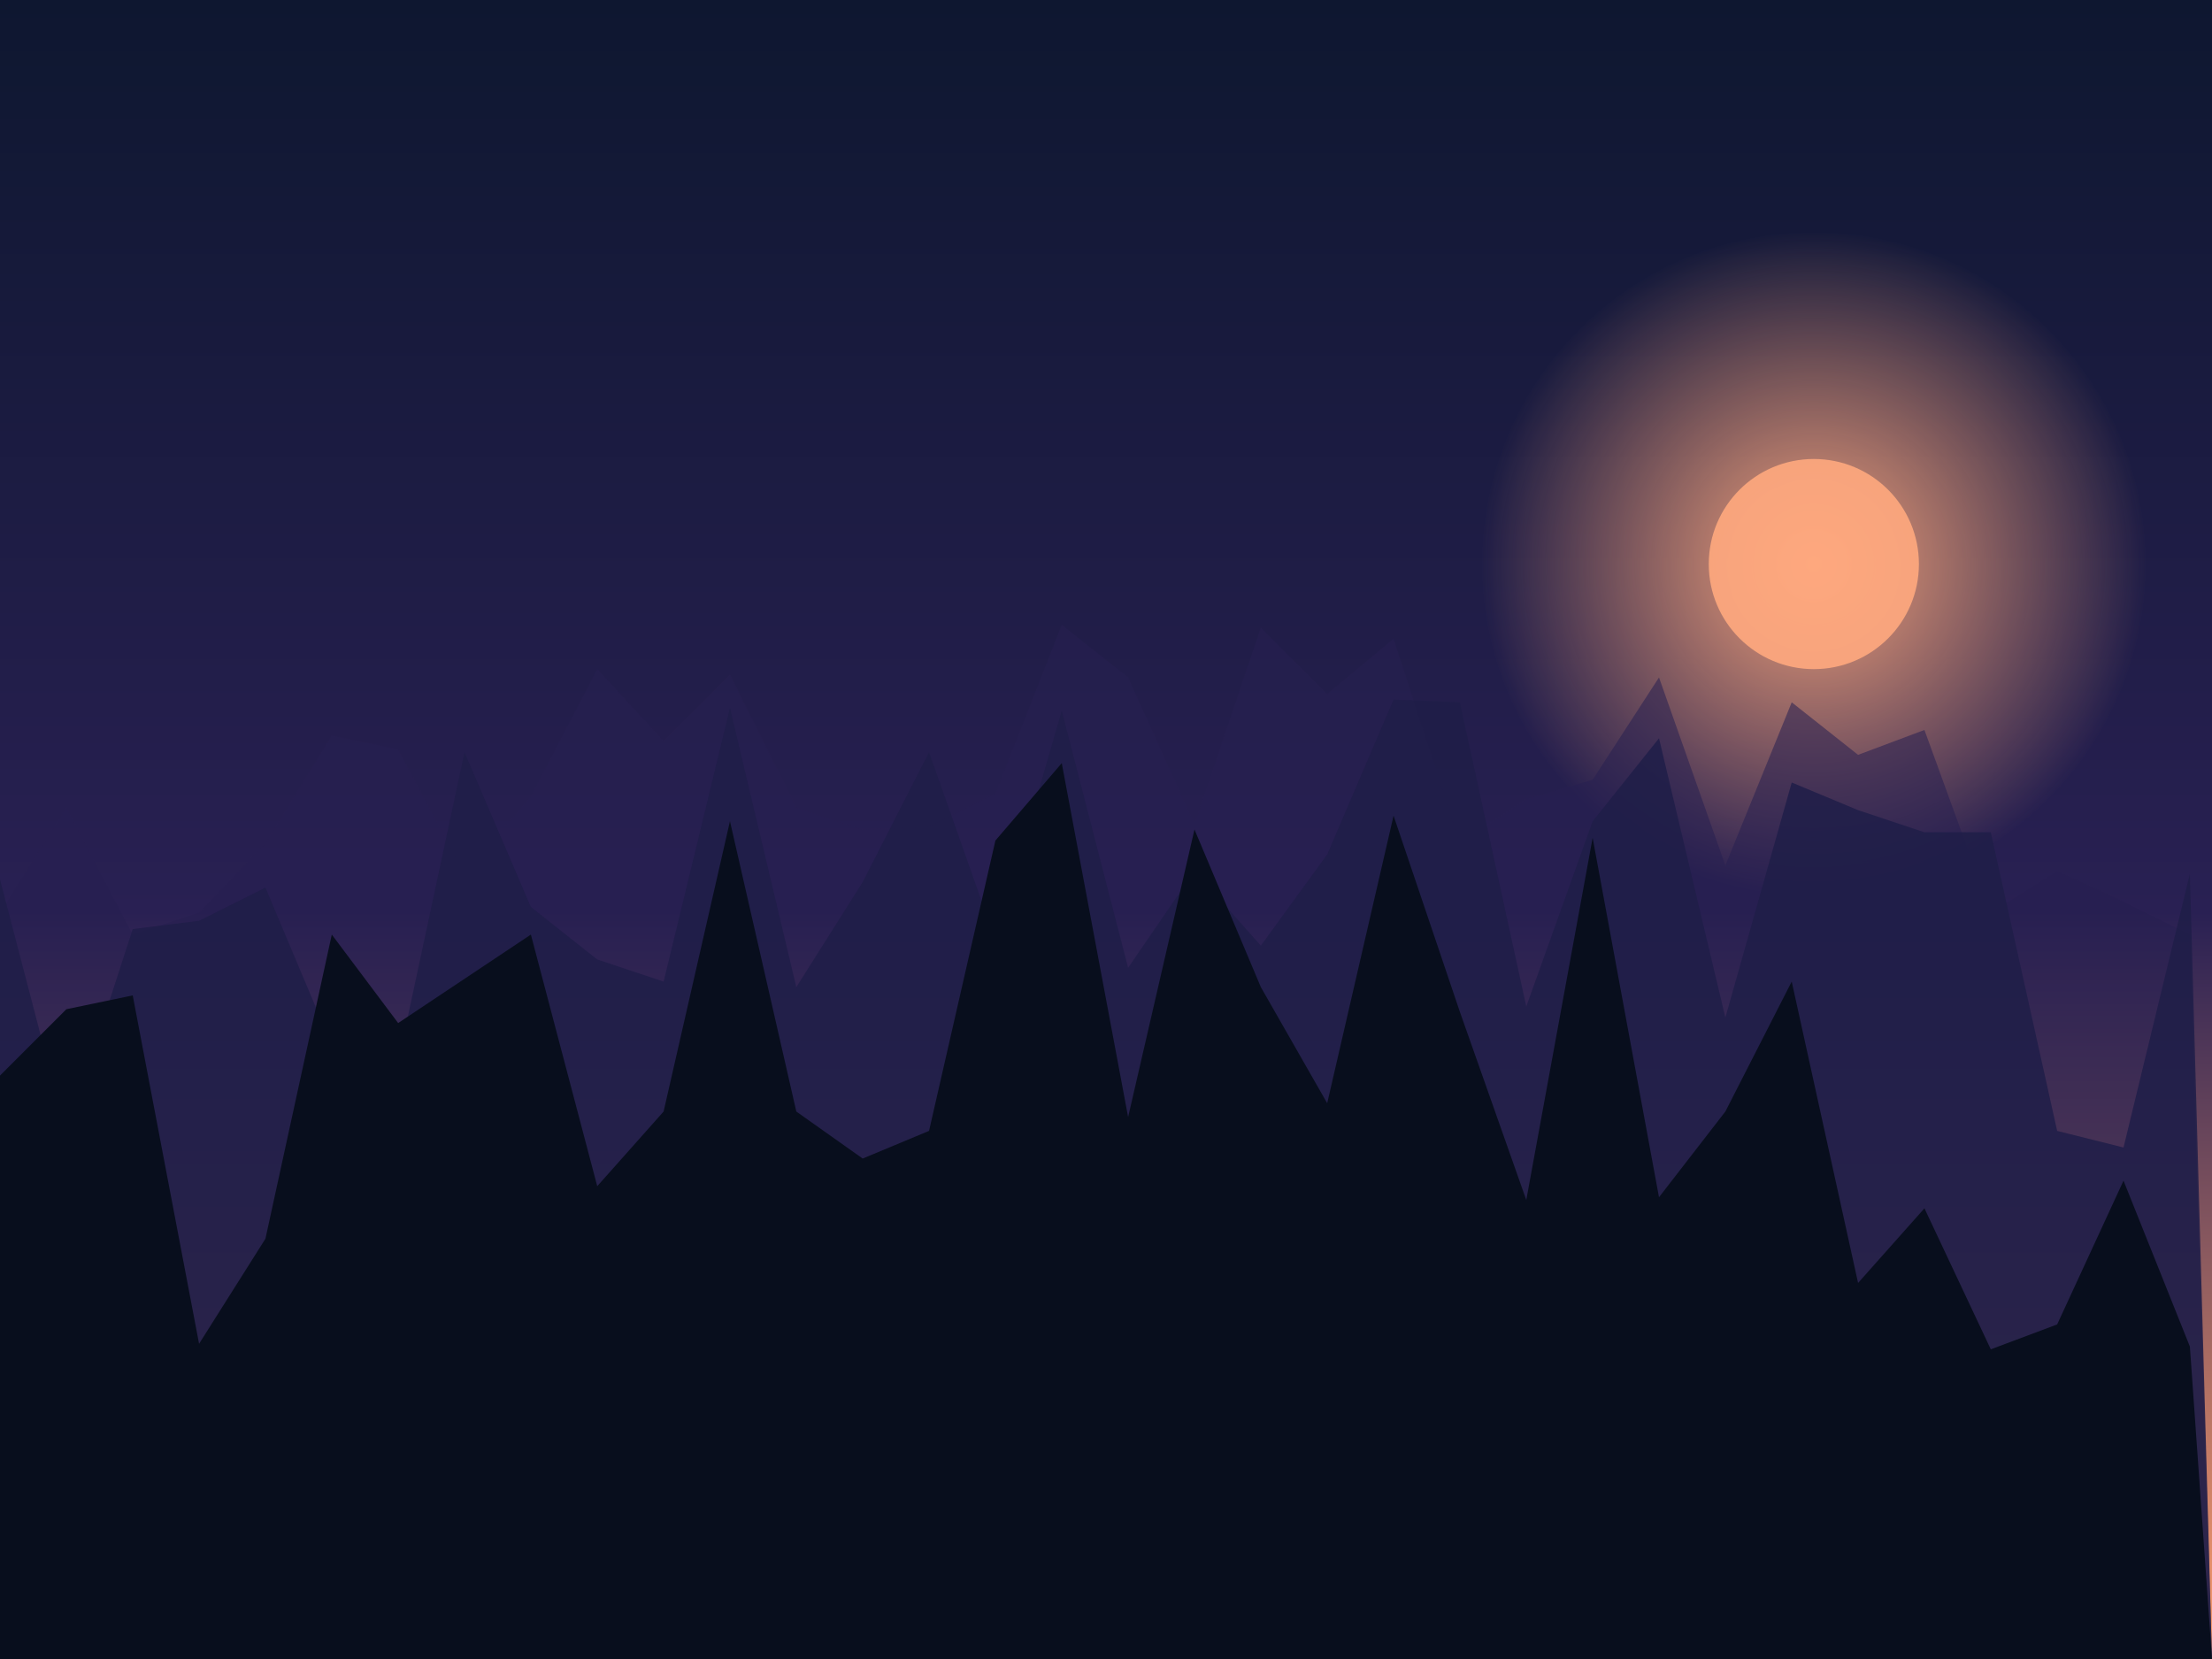
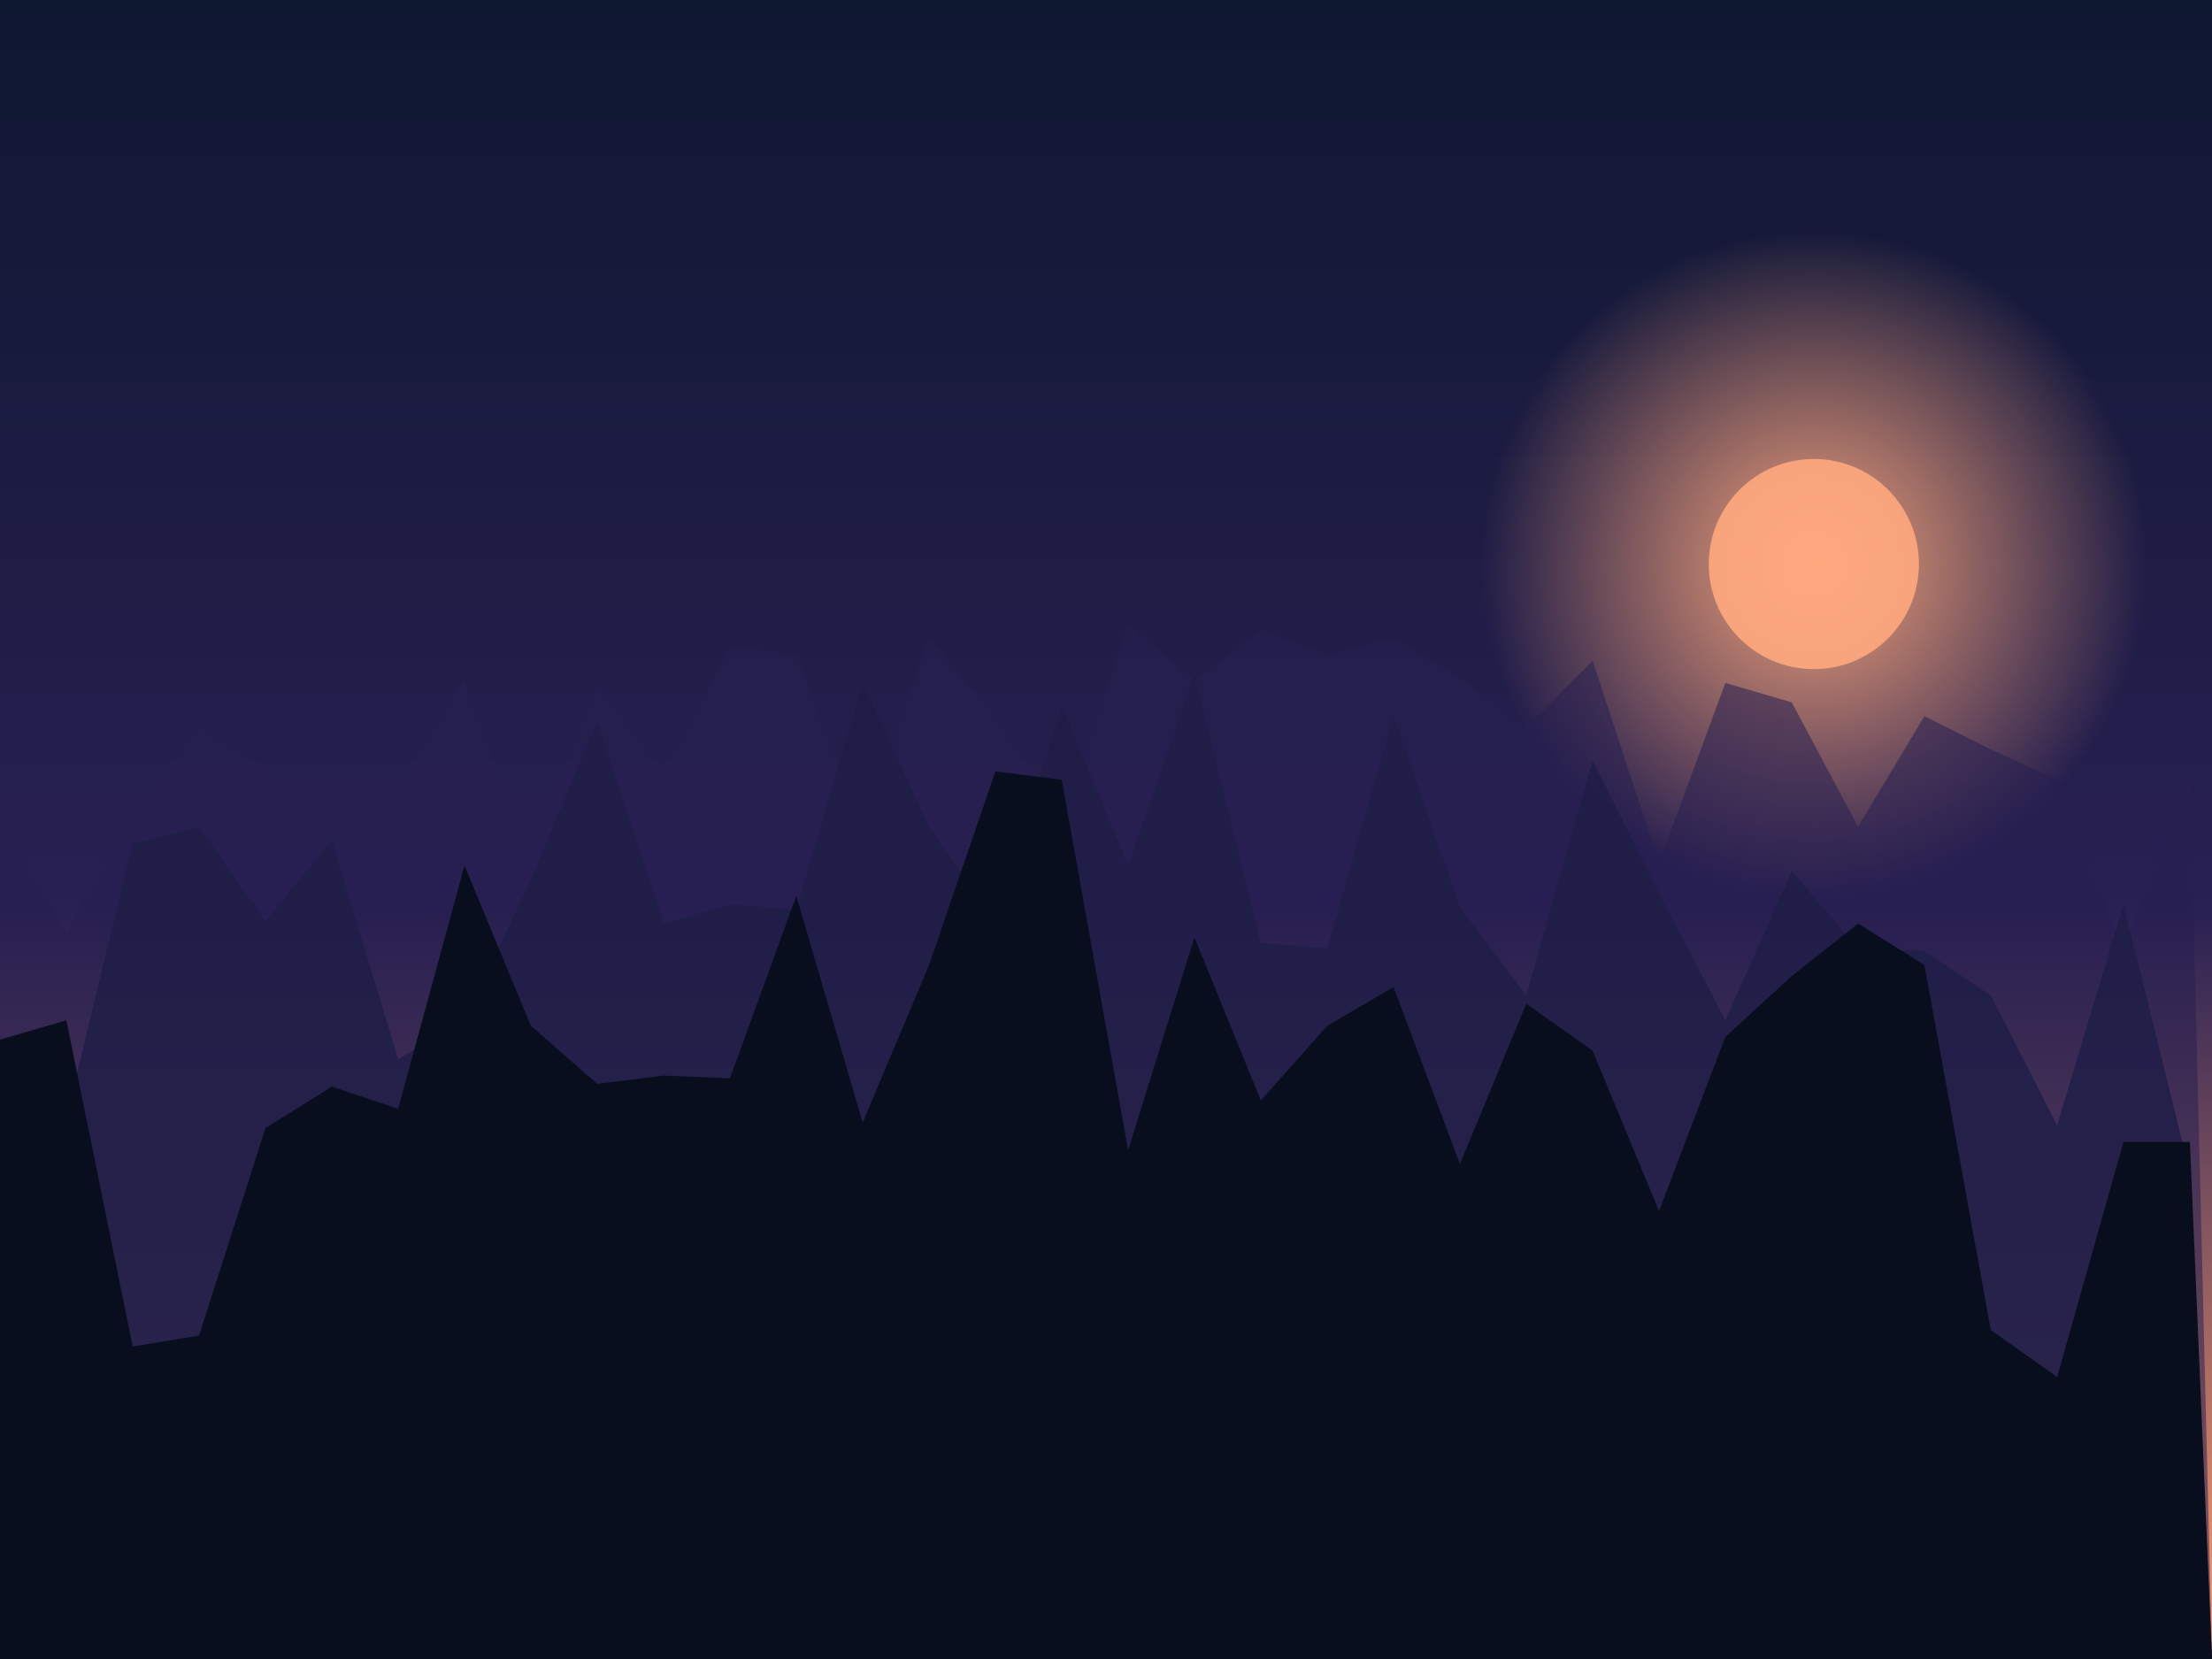
<svg xmlns="http://www.w3.org/2000/svg" viewBox="0 0 800 600" preserveAspectRatio="xMidYMid slice">
  <defs>
    <linearGradient id="sky" x1="0" y1="0" x2="0" y2="1">
      <stop offset="0" stop-color="#0e1730" />
      <stop offset="0.55" stop-color="#292053" />
      <stop offset="1" stop-color="#ff9e6d" />
    </linearGradient>
    <radialGradient id="orb" cx="0.5" cy="0.5" r="0.5">
      <stop offset="0" stop-color="#ffa97e" stop-opacity="0.95" />
      <stop offset="1" stop-color="#ffa97e" stop-opacity="0" />
    </radialGradient>
  </defs>
  <rect width="800" height="600" fill="url(#sky)" />
  <circle cx="656" cy="204" r="120" fill="url(#orb)" />
  <circle cx="656" cy="204" r="38" fill="#ffa97e" opacity="0.9" />
-   <path d="M0,600 L0,330 L24,292 L48,338 L72,330 L96,305 L120,266 L144,271 L168,316 L192,288 L216,242 L240,268 L264,244 L288,292 L312,300 L336,299 L360,287 L384,226 L408,245 L432,298 L456,227 L480,251 L504,231 L528,305 L552,289 L576,282 L600,245 L624,313 L648,254 L672,273 L696,264 L720,330 L744,315 L768,326 L792,338 L800,600 Z" fill="#271f50" opacity="0.55" />
-   <path d="M0,600 L0,318 L24,410 L48,336 L72,333 L96,321 L120,378 L144,384 L168,272 L192,328 L216,347 L240,355 L264,256 L288,357 L312,319 L336,272 L360,340 L384,257 L408,350 L432,315 L456,342 L480,309 L504,253 L528,254 L552,364 L576,297 L600,267 L624,368 L648,283 L672,293 L696,301 L720,301 L744,409 L768,415 L792,316 L800,600 Z" fill="#1f1d48" opacity="0.85" />
-   <path d="M0,600 L0,389 L24,365 L48,360 L72,486 L96,448 L120,338 L144,370 L168,354 L192,338 L216,429 L240,402 L264,297 L288,402 L312,419 L336,409 L360,304 L384,276 L408,404 L432,300 L456,357 L480,399 L504,295 L528,366 L552,434 L576,303 L600,433 L624,402 L648,355 L672,464 L696,437 L720,488 L744,479 L768,427 L792,487 L800,600 Z" fill="#080e1d" opacity="1.0" />
+   <path d="M0,600 L0,295 L24,337 L48,294 L72,263 L96,278 L120,282 L144,283 L168,246 L192,311 L216,247 L240,279 L264,234 L288,237 L312,300 L336,231 L360,259 L384,298 L408,226 L432,246 L456,228 L480,237 L504,231 L528,245 L552,263 L576,239 L600,312 L624,247 L648,254 L672,299 L696,259 L720,271 L744,282 L768,344 L792,278 L800,600 Z" fill="#271f50" opacity="0.55" />
+   <path d="M0,600 L0,393 L24,404 L48,305 L72,299 L96,333 L120,304 L144,383 L168,369 L192,318 L216,261 L240,334 L264,327 L288,329 L312,247 L336,299 L360,333 L384,255 L408,313 L432,244 L456,341 L480,343 L504,259 L528,328 L552,360 L576,275 L600,323 L624,369 L648,315 L672,343 L696,344 L720,360 L744,407 L768,327 L792,424 L800,600 Z" fill="#1f1d48" opacity="0.85" />
+   <path d="M0,600 L0,376 L24,369 L48,487 L72,483 L96,408 L120,393 L144,401 L168,313 L192,371 L216,392 L240,389 L264,390 L288,324 L312,406 L336,349 L360,279 L384,282 L408,416 L432,339 L456,398 L480,371 L504,357 L528,421 L552,363 L576,380 L600,438 L624,375 L648,353 L672,334 L696,349 L720,481 L744,498 L768,413 L792,413 L800,600 Z" fill="#080e1d" opacity="1.0" />
</svg>
